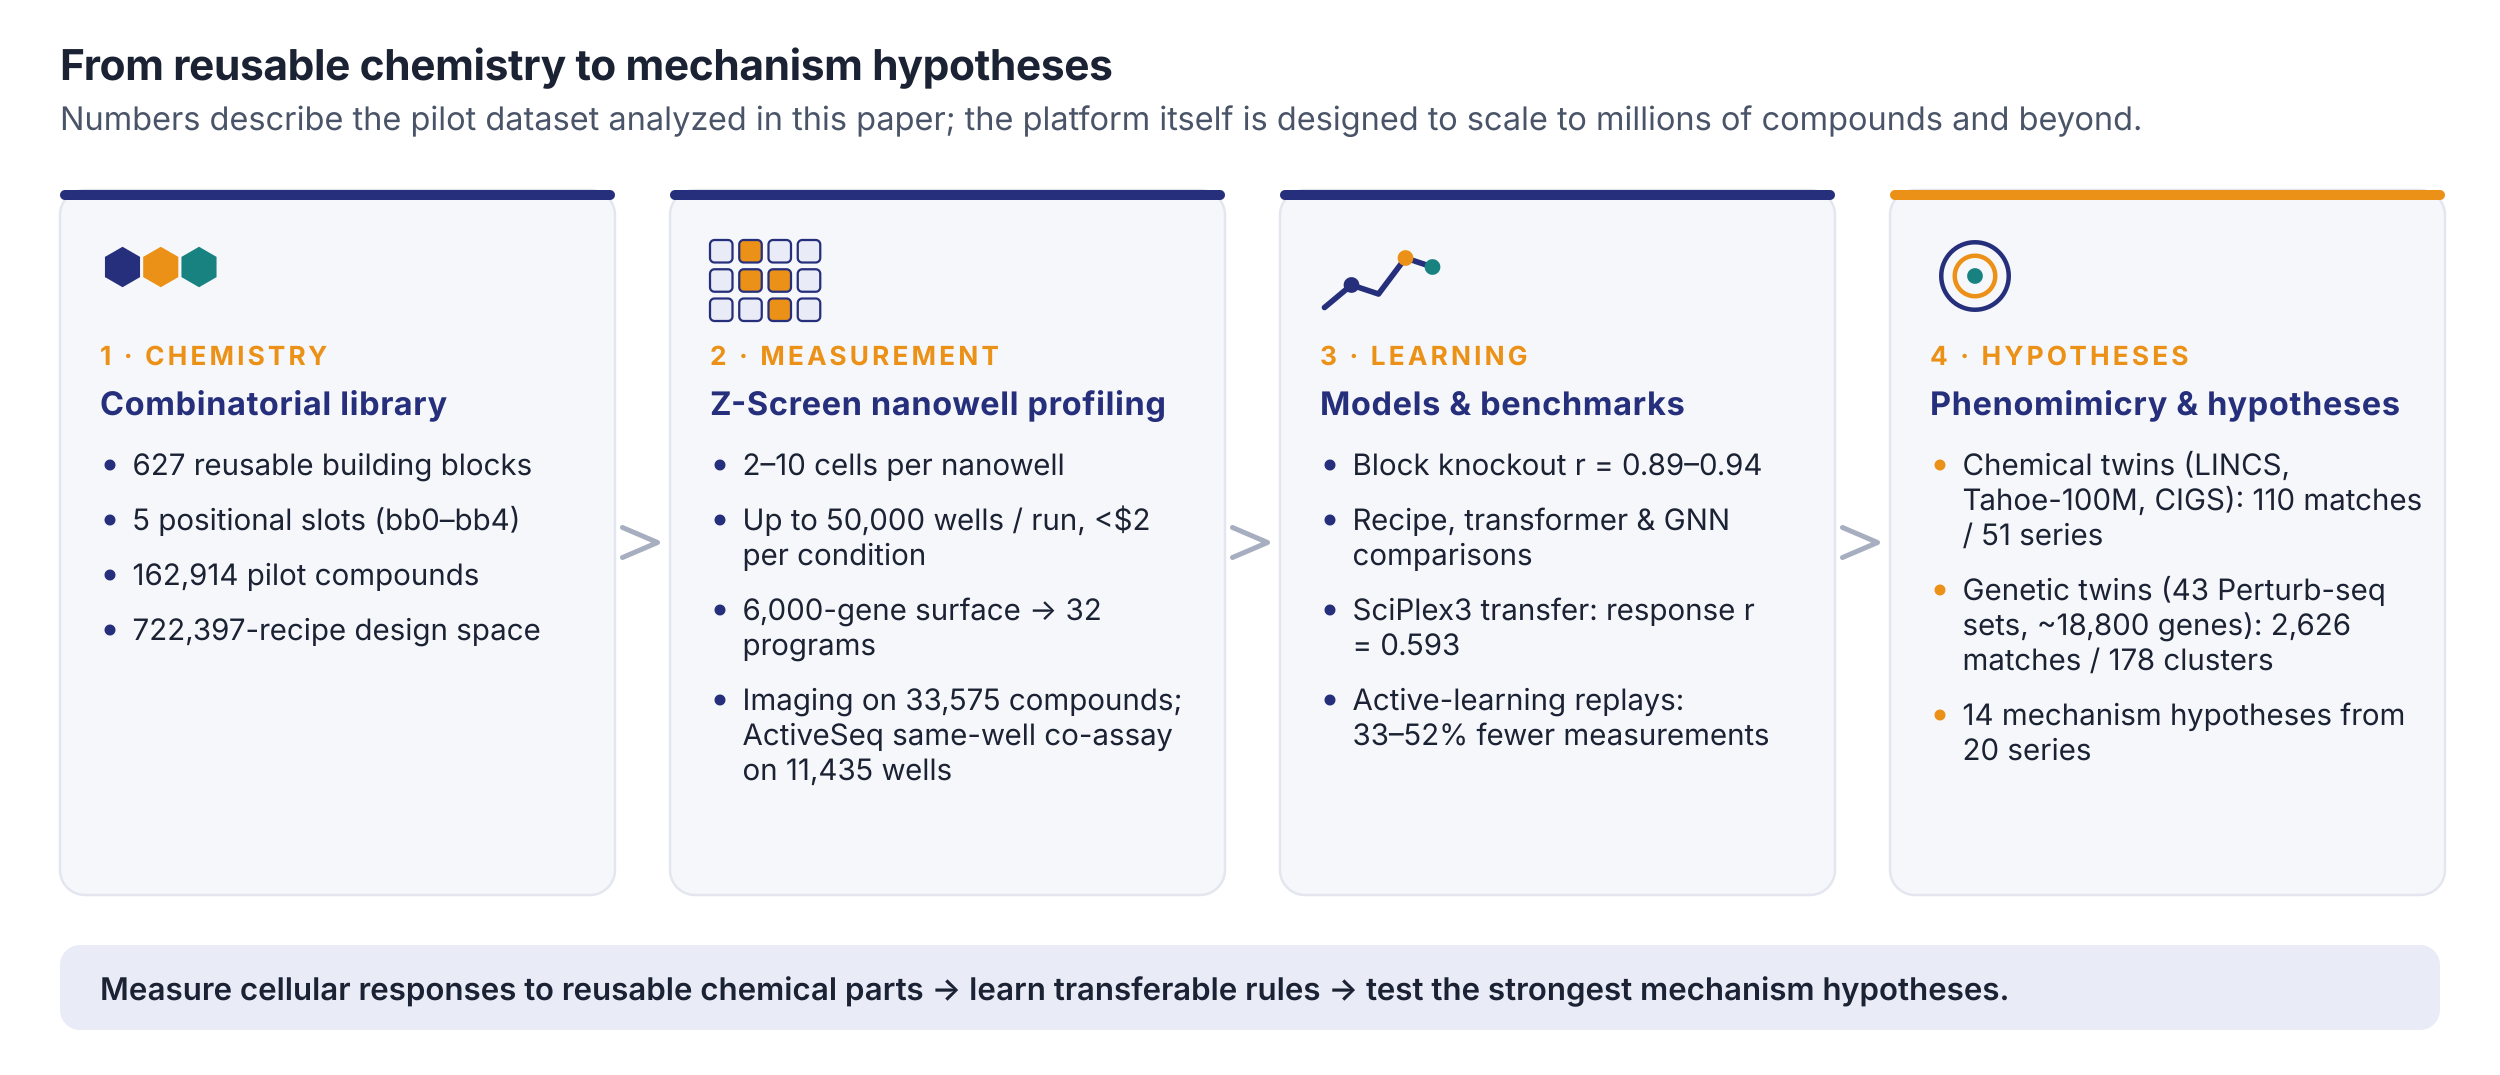
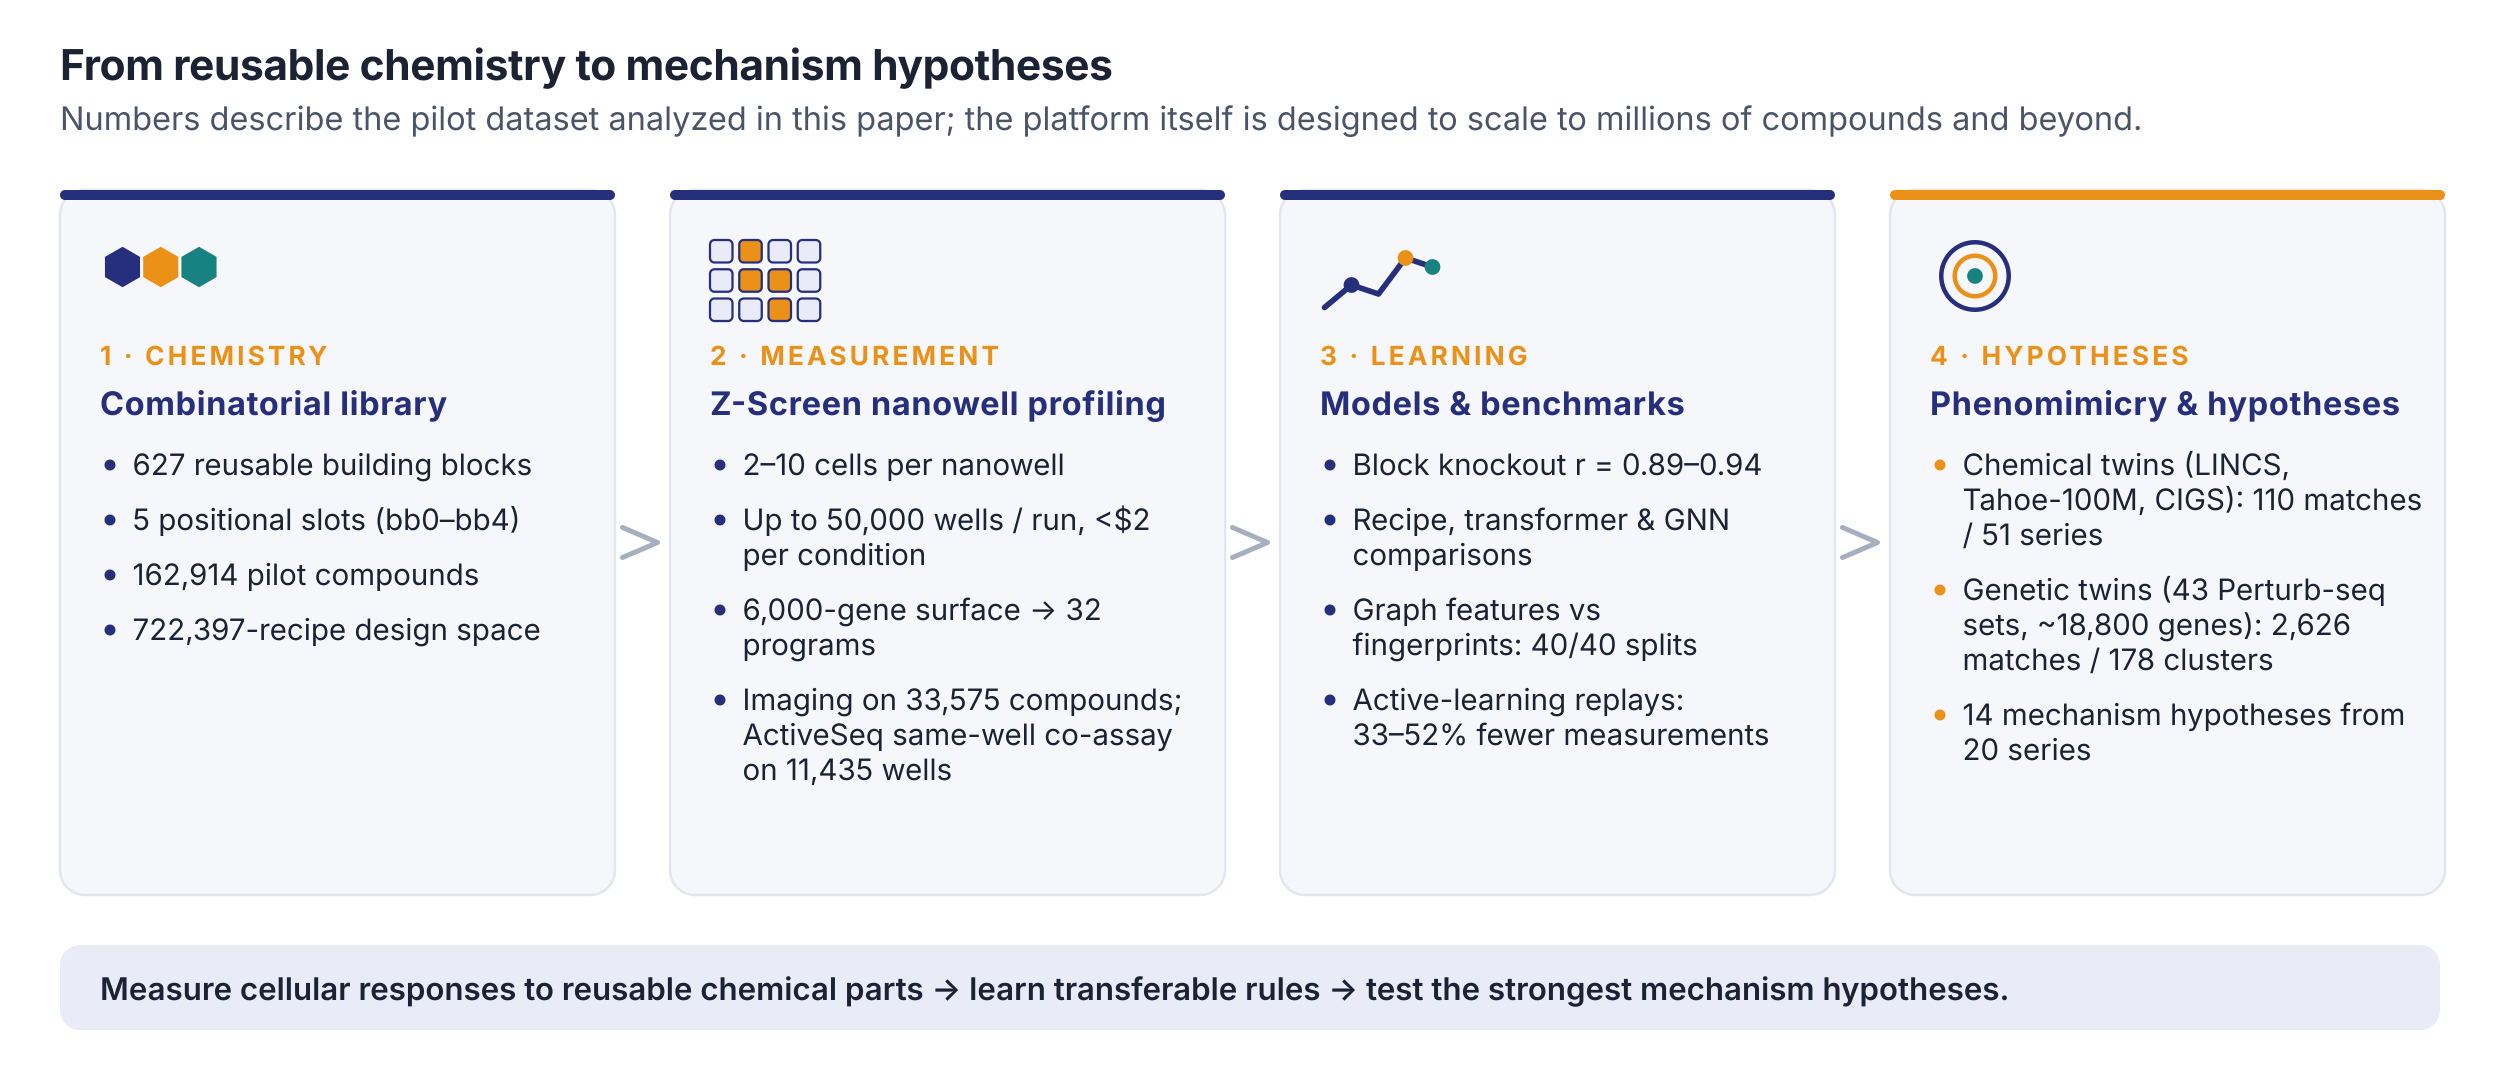
<svg xmlns="http://www.w3.org/2000/svg" viewBox="0 0 1000 430" width="1000" height="430" role="img" aria-label="Z-Screen discovery architecture: four stages from combinatorial chemistry to mechanism hypotheses" font-family="Inter, &quot;Segoe UI&quot;, system-ui, -apple-system, Roboto, Helvetica, Arial, sans-serif">
  <style>
  text{fill:#1B2233}
  .t-title{font-size:17px;font-weight:700;fill:#1B2233;letter-spacing:-0.01em}
  .t-sub{font-size:13px;fill:#4A5468}
  .t-panel{font-size:13.5px;font-weight:700;fill:#262F7B}
  .t-lbl{font-size:12.5px;fill:#1B2233}
  .t-lbl2{font-size:11.5px;fill:#4A5468}
  .t-ax{font-size:11.5px;fill:#7A8499}
  .t-num{font-size:12px;font-weight:600;fill:#1B2233;font-variant-numeric:tabular-nums}
  .t-numw{font-size:12px;font-weight:600;fill:#fff;font-variant-numeric:tabular-nums}
  .t-big{font-size:26px;font-weight:800;fill:#262F7B;letter-spacing:-0.02em;font-variant-numeric:tabular-nums}
  .t-note{font-size:11.5px;fill:#7A8499}
  .t-card{font-size:13px;font-weight:700;fill:#262F7B;letter-spacing:0.02em}
  .t-line{font-size:11.8px;fill:#1B2233}
  .t-kick{font-size:10.5px;font-weight:700;fill:#EB9117;letter-spacing:0.12em}
  .grid{stroke:#E3E6EE;stroke-width:1}
  .axis{stroke:#D6DAE4;stroke-width:1}
</style>
  <rect width="1000" height="430" fill="#FFFFFF" />
  <text x="24" y="32" class="t-title">From reusable chemistry to mechanism hypotheses</text>
  <text x="24" y="52" class="t-sub">Numbers describe the pilot dataset analyzed in this paper; the platform itself is designed to scale to millions of compounds and beyond.</text>
  <rect x="24" y="76" width="222" height="282" rx="10" ry="10" fill="#F6F7FB" stroke="#E3E6EE" />
  <rect x="24" y="76" width="222" height="4" fill="#262F7B" rx="2" />
  <g transform="translate(40,96) scale(0.9)">
    <polygon points="17.8,16.5 10.0,21.0 2.2,16.5 2.2,7.5 10.0,3.0 17.8,7.5" fill="#262F7B" />
    <polygon points="34.8,16.5 27.0,21.0 19.2,16.5 19.2,7.5 27.0,3.0 34.8,7.5" fill="#EB9117" />
    <polygon points="51.8,16.5 44.0,21.0 36.2,16.5 36.2,7.5 44.0,3.0 51.8,7.5" fill="#188281" />
  </g>
  <text x="40" y="146" class="t-kick">1 · CHEMISTRY</text>
  <text x="40" y="166" class="t-card">Combinatorial library</text>
  <circle cx="44" cy="186" r="2.2" fill="#262F7B" />
  <text x="53" y="190" class="t-line">
    <tspan x="53" dy="0">627 reusable building blocks</tspan>
  </text>
  <circle cx="44" cy="208" r="2.2" fill="#262F7B" />
  <text x="53" y="212" class="t-line">
    <tspan x="53" dy="0">5 positional slots (bb0–bb4)</tspan>
  </text>
  <circle cx="44" cy="230" r="2.2" fill="#262F7B" />
  <text x="53" y="234" class="t-line">
    <tspan x="53" dy="0">162,914 pilot compounds</tspan>
  </text>
  <circle cx="44" cy="252" r="2.2" fill="#262F7B" />
  <text x="53" y="256" class="t-line">
    <tspan x="53" dy="0">722,397-recipe design space</tspan>
  </text>
  <path d="M249 211 L263 217 L249 223" fill="none" stroke="#A6AEBF" stroke-width="2" stroke-linecap="round" stroke-linejoin="round" />
  <rect x="268" y="76" width="222" height="282" rx="10" ry="10" fill="#F6F7FB" stroke="#E3E6EE" />
  <rect x="268" y="76" width="222" height="4" fill="#262F7B" rx="2" />
  <g transform="translate(284,96) scale(0.9)">
    <rect x="0" y="0" width="10" height="10" rx="2" ry="2" fill="#E9EBF7" stroke="#262F7B" stroke-width="1" />
    <rect x="13" y="0" width="10" height="10" rx="2" ry="2" fill="#EB9117" stroke="#262F7B" stroke-width="1" />
    <rect x="26" y="0" width="10" height="10" rx="2" ry="2" fill="#E9EBF7" stroke="#262F7B" stroke-width="1" />
    <rect x="39" y="0" width="10" height="10" rx="2" ry="2" fill="#E9EBF7" stroke="#262F7B" stroke-width="1" />
    <rect x="0" y="13" width="10" height="10" rx="2" ry="2" fill="#E9EBF7" stroke="#262F7B" stroke-width="1" />
    <rect x="13" y="13" width="10" height="10" rx="2" ry="2" fill="#EB9117" stroke="#262F7B" stroke-width="1" />
    <rect x="26" y="13" width="10" height="10" rx="2" ry="2" fill="#EB9117" stroke="#262F7B" stroke-width="1" />
    <rect x="39" y="13" width="10" height="10" rx="2" ry="2" fill="#E9EBF7" stroke="#262F7B" stroke-width="1" />
    <rect x="0" y="26" width="10" height="10" rx="2" ry="2" fill="#E9EBF7" stroke="#262F7B" stroke-width="1" />
    <rect x="13" y="26" width="10" height="10" rx="2" ry="2" fill="#E9EBF7" stroke="#262F7B" stroke-width="1" />
    <rect x="26" y="26" width="10" height="10" rx="2" ry="2" fill="#EB9117" stroke="#262F7B" stroke-width="1" />
    <rect x="39" y="26" width="10" height="10" rx="2" ry="2" fill="#E9EBF7" stroke="#262F7B" stroke-width="1" />
  </g>
  <text x="284" y="146" class="t-kick">2 · MEASUREMENT</text>
  <text x="284" y="166" class="t-card">Z-Screen nanowell profiling</text>
  <circle cx="288" cy="186" r="2.2" fill="#262F7B" />
  <text x="297" y="190" class="t-line">
    <tspan x="297" dy="0">2–10 cells per nanowell</tspan>
  </text>
  <circle cx="288" cy="208" r="2.2" fill="#262F7B" />
  <text x="297" y="212" class="t-line">
    <tspan x="297" dy="0">Up to 50,000 wells / run, &lt;$2</tspan>
    <tspan x="297" dy="14">per condition</tspan>
  </text>
  <circle cx="288" cy="244" r="2.2" fill="#262F7B" />
  <text x="297" y="248" class="t-line">
    <tspan x="297" dy="0">6,000-gene surface → 32</tspan>
    <tspan x="297" dy="14">programs</tspan>
  </text>
  <circle cx="288" cy="280" r="2.2" fill="#262F7B" />
  <text x="297" y="284" class="t-line">
    <tspan x="297" dy="0">Imaging on 33,575 compounds;</tspan>
    <tspan x="297" dy="14">ActiveSeq same-well co-assay</tspan>
    <tspan x="297" dy="14">on 11,435 wells</tspan>
  </text>
  <path d="M493 211 L507 217 L493 223" fill="none" stroke="#A6AEBF" stroke-width="2" stroke-linecap="round" stroke-linejoin="round" />
  <rect x="512" y="76" width="222" height="282" rx="10" ry="10" fill="#F6F7FB" stroke="#E3E6EE" />
  <rect x="512" y="76" width="222" height="4" fill="#262F7B" rx="2" />
  <g transform="translate(528,96) scale(0.9)">
    <polyline points="2,30 14,20 26,24 38,8 50,12" fill="none" stroke="#262F7B" stroke-width="2.5" stroke-linejoin="round" stroke-linecap="round" />
    <circle cx="38" cy="8" r="3.5" fill="#EB9117" />
    <circle cx="14" cy="20" r="3.5" fill="#262F7B" />
    <circle cx="50" cy="12" r="3.5" fill="#188281" />
  </g>
  <text x="528" y="146" class="t-kick">3 · LEARNING</text>
  <text x="528" y="166" class="t-card">Models &amp; benchmarks</text>
  <circle cx="532" cy="186" r="2.2" fill="#262F7B" />
  <text x="541" y="190" class="t-line">
    <tspan x="541" dy="0">Block knockout r = 0.89–0.94</tspan>
  </text>
  <circle cx="532" cy="208" r="2.2" fill="#262F7B" />
  <text x="541" y="212" class="t-line">
    <tspan x="541" dy="0">Recipe, transformer &amp; GNN</tspan>
    <tspan x="541" dy="14">comparisons</tspan>
  </text>
  <circle cx="532" cy="244" r="2.2" fill="#262F7B" />
  <text x="541" y="248" class="t-line">
-     <tspan x="541" dy="0">SciPlex3 transfer: response r</tspan>
-     <tspan x="541" dy="14">= 0.593</tspan>
+     <tspan x="541" dy="0">Graph features vs</tspan>
+     <tspan x="541" dy="14">fingerprints: 40/40 splits</tspan>
  </text>
  <circle cx="532" cy="280" r="2.2" fill="#262F7B" />
  <text x="541" y="284" class="t-line">
    <tspan x="541" dy="0">Active-learning replays:</tspan>
    <tspan x="541" dy="14">33–52% fewer measurements</tspan>
  </text>
  <path d="M737 211 L751 217 L737 223" fill="none" stroke="#A6AEBF" stroke-width="2" stroke-linecap="round" stroke-linejoin="round" />
  <rect x="756" y="76" width="222" height="282" rx="10" ry="10" fill="#F6F7FB" stroke="#E3E6EE" />
  <rect x="756" y="76" width="222" height="4" fill="#EB9117" rx="2" />
  <g transform="translate(772,96) scale(0.9)">
    <circle cx="20" cy="16" r="15" fill="none" stroke="#262F7B" stroke-width="2" />
    <circle cx="20" cy="16" r="9" fill="none" stroke="#EB9117" stroke-width="2" />
    <circle cx="20" cy="16" r="3.5" fill="#188281" />
  </g>
  <text x="772" y="146" class="t-kick">4 · HYPOTHESES</text>
  <text x="772" y="166" class="t-card">Phenomimicry &amp; hypotheses</text>
  <circle cx="776" cy="186" r="2.2" fill="#EB9117" />
  <text x="785" y="190" class="t-line">
    <tspan x="785" dy="0">Chemical twins (LINCS,</tspan>
    <tspan x="785" dy="14">Tahoe-100M, CIGS): 110 matches</tspan>
    <tspan x="785" dy="14">/ 51 series</tspan>
  </text>
  <circle cx="776" cy="236" r="2.2" fill="#EB9117" />
  <text x="785" y="240" class="t-line">
    <tspan x="785" dy="0">Genetic twins (43 Perturb-seq</tspan>
    <tspan x="785" dy="14">sets, ~18,800 genes): 2,626</tspan>
    <tspan x="785" dy="14">matches / 178 clusters</tspan>
  </text>
  <circle cx="776" cy="286" r="2.2" fill="#EB9117" />
  <text x="785" y="290" class="t-line">
    <tspan x="785" dy="0">14 mechanism hypotheses from</tspan>
    <tspan x="785" dy="14">20 series</tspan>
  </text>
  <rect x="24" y="378" width="952" height="34" rx="8" ry="8" fill="#E9EBF7" />
  <text x="40" y="400" class="t-lbl" fill="#262F7B" font-weight="600">Measure cellular responses to reusable chemical parts → learn transferable rules → test the strongest mechanism hypotheses.</text>
</svg>
